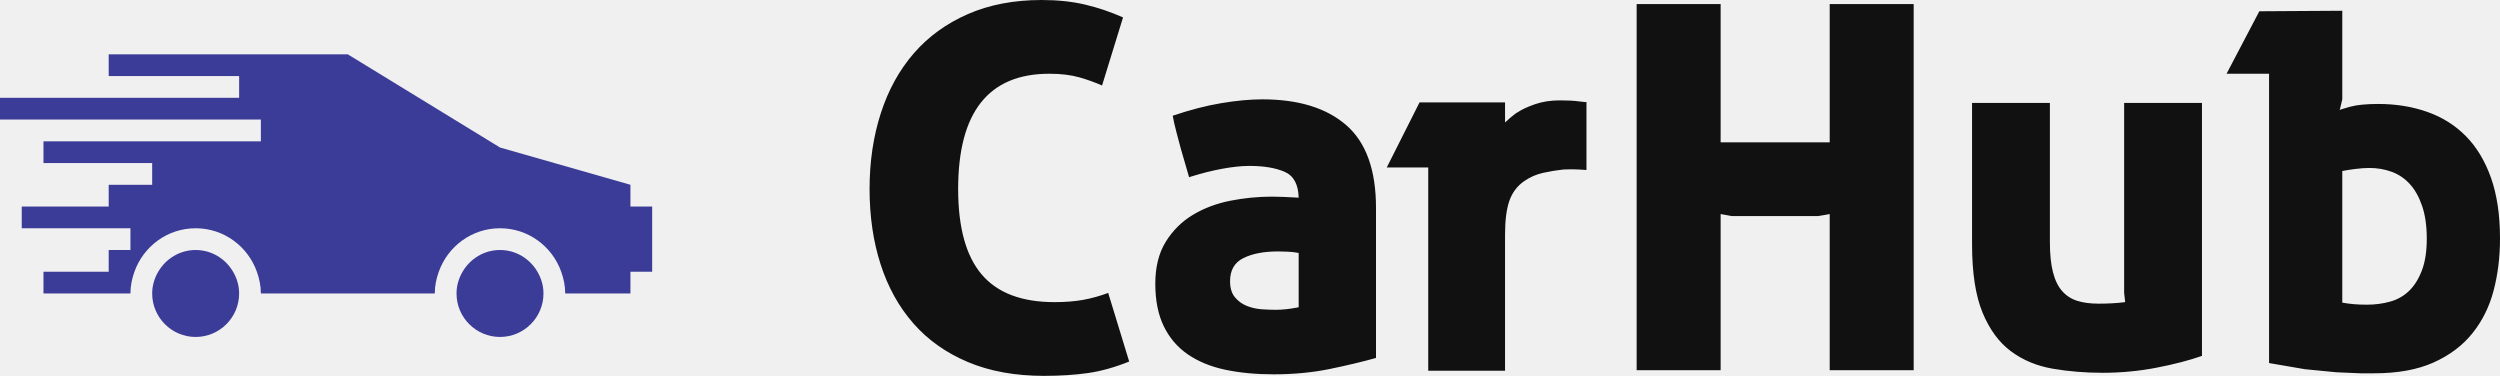
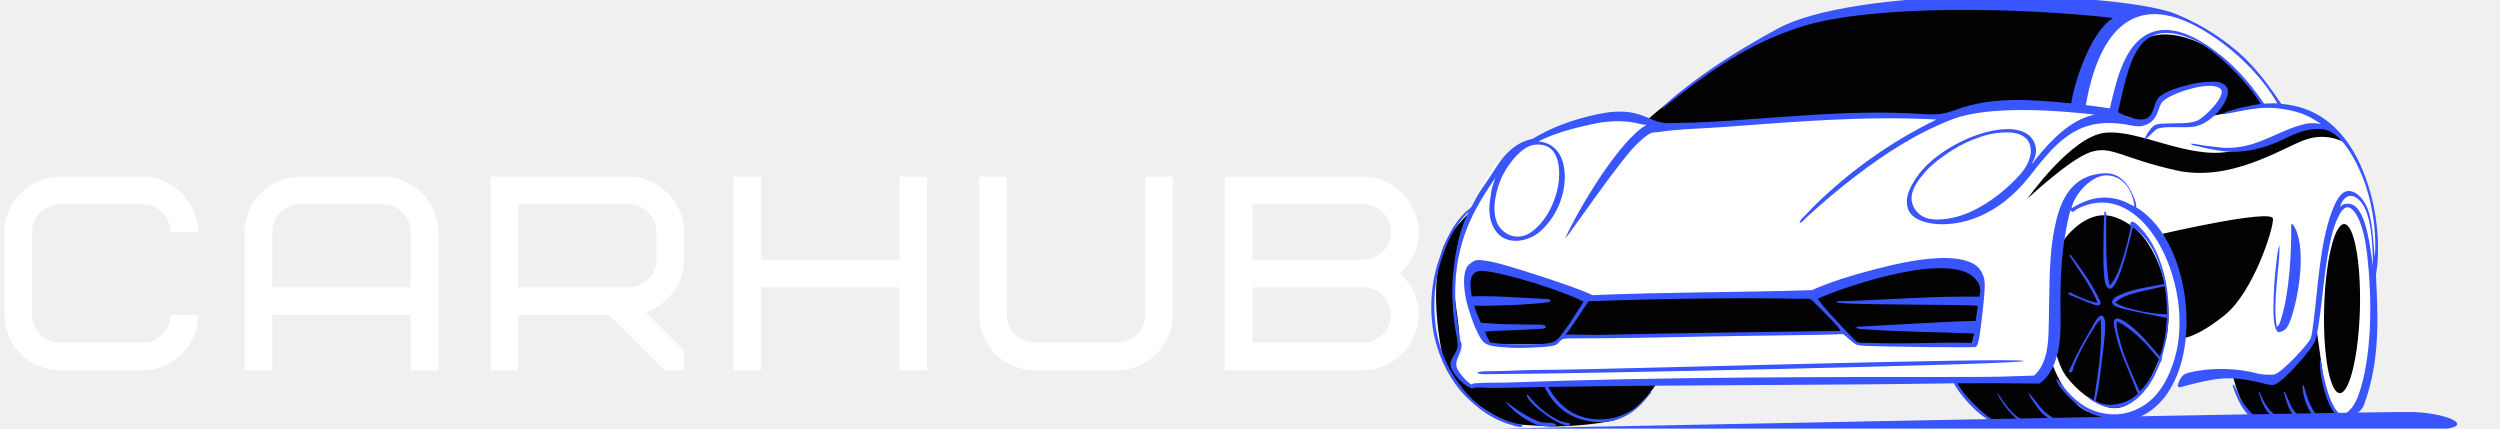
- <svg xmlns="http://www.w3.org/2000/svg" width="501.28" height="75.365" viewBox="0 0 230 34.579" class="css-1j8o68f" version="1.1" id="svg17">
-   <defs id="SvgjsDefs2381" />
-   <g id="SvgjsG2382" featurekey="PG4fjM-0" transform="matrix(2,0,0,2,0,-19)" fill="#3b3c98">
-     <g transform="translate(-270 -140)" id="g11">
-       <g id="g9">
-         <path d="M279,161c-0.736,0-1.375,0.405-1.722,1c-0.172,0.295-0.278,0.635-0.278,1c0,1.102,0.897,2,2,2c1.103,0,2-0.898,2-2    c0-0.365-0.105-0.705-0.278-1C280.375,161.405,279.737,161,279,161z" id="path3" />
-         <path d="M293,161c-0.736,0-1.375,0.405-1.722,1c-0.172,0.295-0.278,0.635-0.278,1c0,1.102,0.897,2,2,2c1.103,0,2-0.898,2-2    c0-0.365-0.105-0.705-0.278-1C294.375,161.405,293.737,161,293,161z" id="path5" />
-         <path d="M299,159v-1l-6-1.715L286,152h-11v1h6v1h-11v1h12v1h-10v1h5v1h-2v1h-4v1h5v1h-1v1h-3v1h4c0-0.352,0.072-0.686,0.184-1    c0.414-1.162,1.512-2,2.816-2c1.305,0,2.402,0.838,2.816,2c0.111,0.314,0.184,0.648,0.184,1h8c0-0.352,0.072-0.686,0.184-1    c0.414-1.162,1.512-2,2.816-2c1.305,0,2.402,0.838,2.816,2c0.111,0.314,0.184,0.648,0.184,1h3v-1h1v-3H299z" id="path7" />
+ <svg xmlns="http://www.w3.org/2000/svg" width="700" zoomAndPan="magnify" viewBox="0 0 525 90" height="120" preserveAspectRatio="xMidYMid meet" version="1.0">
+   <defs>
+     <g />
+     <clipPath id="4e68d3ff94">
+       <path d="M 302.383 86.23 L 516.02 86.23 L 516.02 90 L 302.383 90 Z M 302.383 86.23 " clip-rule="nonzero" />
+     </clipPath>
+   </defs>
+   <path fill="#ffffff" d="M 309.066 81.574 C 309.066 81.574 304.188 76.559 303.941 73.656 C 303.695 70.75 305.449 59.191 305.449 59.191 C 305.449 59.191 307.918 39.488 315.605 33.172 C 323.293 26.836 333.77 23.441 339.082 24.008 C 344.395 24.59 347.07 25.156 347.07 25.156 C 347.07 25.156 371.246 13.203 397.496 8.887 C 423.762 4.566 448.461 0.816 455.227 2.344 C 461.973 3.891 471.977 12.258 474.598 15.691 C 477.215 19.125 479.344 22.875 479.344 22.875 C 479.344 22.875 488.598 23.52 492.535 30.023 C 496.492 36.527 498.227 43.598 498.754 49.426 C 499.281 55.25 498.207 58.477 498.207 58.477 C 498.207 58.477 497.961 78.934 496.379 82.348 C 494.797 85.762 491.648 87.629 491.648 87.629 C 491.648 87.629 485.207 87.797 482.32 87.742 C 479.422 87.664 473.863 87.496 473.77 86.25 C 473.691 85.008 470.262 78.859 470.262 78.859 C 470.262 78.859 459.711 78.707 457.809 79.688 C 455.906 80.688 452.082 84.727 449.84 86.082 C 447.613 87.438 422.309 86.289 422.309 86.289 L 414.359 79.555 L 339.328 80.426 L 309.066 81.574 " fill-opacity="1" fill-rule="evenodd" />
+   <path fill="#020202" d="M 425.738 41.75 C 425.738 41.75 435.008 28.57 442.094 27.875 C 449.176 27.176 459.219 33.32 468 31.871 C 476.762 30.418 482.66 26.422 486.469 26.57 C 490.254 26.742 492.535 30.023 492.535 30.023 C 492.535 30.023 488.859 27.629 484.02 29.379 C 479.176 31.117 468.359 38.355 456.902 35.754 C 445.43 33.172 443.336 30.477 438.949 31.965 C 434.555 33.473 425.738 41.75 425.738 41.75 Z M 454.172 49.086 C 454.172 49.086 477.234 43.75 477.328 45.938 C 477.441 48.125 473.148 61.398 467.172 66.188 C 461.18 70.977 458.562 70.957 458.562 70.957 C 458.562 70.957 458.844 61.453 457.695 58.059 C 456.547 54.668 454.172 49.086 454.172 49.086 Z M 431.805 74.223 C 431.805 74.223 430.902 64.926 431.262 60.984 C 431.598 57.043 433.258 50.594 433.258 50.594 C 433.258 50.594 435.781 46.766 439.703 45.523 C 443.055 44.465 445.977 46.293 447.746 47.523 C 452.383 50.707 456.641 60.816 455.059 70.355 C 454.645 72.824 453.305 75.863 452.363 77.918 C 449.781 83.516 446.312 86.477 442.793 85.555 C 439.719 84.742 436.043 81.969 433.82 78.918 C 432.559 77.18 431.805 74.352 431.805 74.223 Z M 309.688 43.789 C 309.688 43.789 304.32 54.516 305.621 63.34 C 306.938 72.184 306.484 73.105 306.391 73.277 C 306.297 73.449 304.488 76.105 305.715 77.727 C 306.938 79.348 308.953 80.82 308.953 80.82 L 348.012 80.312 C 348.012 80.312 343.965 87.363 338.027 88.477 C 332.113 89.59 325.836 89.57 325.836 89.57 L 317.961 89.098 C 317.961 89.098 304.695 84.727 302.68 73.484 C 300.645 62.246 301.418 52.953 304.922 48.707 C 308.406 44.465 309.688 43.789 309.688 43.789 Z M 311.609 71.863 C 311.609 71.863 307.41 62.68 308.164 59.344 C 308.918 55.988 311.195 55.137 313.344 55.988 C 315.492 56.836 333.73 62.285 333.73 62.285 L 381.742 61.438 C 381.742 61.438 403.504 54.402 409.57 55.402 C 415.621 56.402 415.188 58.078 415.902 60.438 C 416.621 62.797 414.168 72.016 414.168 72.016 C 414.168 72.016 390.766 72.75 390.051 72.391 C 389.355 72.055 387.148 70.148 387.148 70.148 L 328.645 70.77 C 328.645 70.77 326.988 72.055 326.402 72.184 C 325.836 72.316 314.039 72.391 313.324 72.277 C 312.59 72.184 311.609 71.863 311.609 71.863 Z M 492.27 47.051 C 494.344 47.051 495.832 54.988 495.586 64.793 C 495.324 74.598 493.438 82.555 491.367 82.555 C 489.293 82.555 487.805 74.598 488.07 64.793 C 488.312 54.988 490.199 47.051 492.27 47.051 Z M 410.344 79.574 C 410.344 79.574 412.754 83.688 415.242 86.023 C 417.73 88.379 418.465 88.398 418.465 88.398 L 445.184 88.551 L 446.824 87.945 C 446.824 87.945 439.363 88.23 436.043 84.816 C 432.711 81.387 431.109 76.73 431.109 76.73 C 431.109 76.73 428.641 79.121 427.434 79.312 C 426.246 79.52 410.344 79.574 410.344 79.574 Z M 346.035 25.082 C 346.035 25.082 347.355 26.57 350.672 26.855 C 353.969 27.137 377.992 24.367 386.508 24.176 C 395.027 23.969 408.82 24.609 408.82 24.609 C 408.82 24.609 414.094 22.215 421.633 22.066 C 429.148 21.934 436.93 22.727 436.93 22.727 C 436.93 22.727 446.73 24.102 447.895 24.91 C 449.066 25.707 451.457 25.289 452.438 24.066 C 453.418 22.836 452.984 21.121 454.68 20.273 C 456.375 19.426 466.402 16.238 467.152 18.426 C 467.891 20.633 463.613 24.516 463.613 24.516 L 475.672 22.215 C 475.672 22.215 467.965 11.996 462.293 9.207 C 456.602 6.398 448.16 5.301 445.805 14.789 C 443.469 24.289 444.184 23.215 444.184 23.215 L 438.871 22.574 L 436.535 21.879 C 436.535 21.879 436.477 14.883 440.625 9.262 C 444.77 3.625 448.16 1.625 448.16 1.625 C 448.16 1.625 420.273 -1.336 397.023 1.59 C 386.188 2.945 380.988 3.738 376.977 4.926 C 375.035 5.488 367.383 9.262 361.281 13.355 C 352.988 18.898 346.035 25.082 346.035 25.082 Z M 468.812 78.426 C 468.812 78.426 469.754 83.215 471.809 86.156 C 473.844 89.098 474.504 89.25 474.504 89.25 L 492.402 88.551 C 492.402 88.551 488.672 84.707 488.105 80.707 C 487.543 76.707 486.598 69.961 486.598 69.961 C 486.598 69.961 480.719 79.707 477.836 80.066 C 474.938 80.426 468.812 78.426 468.812 78.426 " fill-opacity="1" fill-rule="evenodd" />
+   <g clip-path="url(#4e68d3ff94)">
+     <path fill="#3955ff" d="M 509.699 90.246 L 302.773 90.246 C 302.773 90.246 500.203 86.289 506.895 86.531 C 515.09 86.836 521.156 90.246 509.699 90.246 " fill-opacity="1" fill-rule="evenodd" />
+   </g>
+   <path fill="#3955ff" d="M 442.641 36.832 C 439.285 36.566 435.555 40.902 435.008 43.75 C 436.703 42.73 438.797 41.621 441.492 41.504 C 443.562 41.41 445.504 41.977 446.859 42.656 C 447.371 42.902 447.82 43.277 448.234 43.262 C 447.801 39.941 445.957 37.074 442.641 36.832 Z M 315.551 36.832 C 314.398 39.129 313.062 43.77 314.398 46.824 C 315.191 48.613 317.434 50.328 320.164 49.461 C 321.109 49.18 322.277 48.293 323.086 47.426 C 324.781 45.672 325.895 43.598 326.703 41.055 C 327.984 37.094 328.156 29.719 322.258 30.398 C 319.414 30.703 316.645 34.68 315.551 36.832 Z M 414.395 29.285 C 412.285 30.117 410.477 31.152 408.949 32.211 C 407.426 33.266 405.766 34.434 404.391 36 C 403.258 37.301 401.543 39.301 401.434 41.395 C 401.32 43.523 402.844 45.125 404.238 45.672 C 406.387 46.539 409.668 45.938 411.699 45.297 C 416.355 43.805 421.254 40.09 424.402 36.434 C 427.605 32.719 427.473 27.723 421.328 27.797 C 418.523 27.836 416.449 28.496 414.395 29.285 Z M 462.801 6.414 C 447.465 -2.766 440.512 7.715 438.023 22.086 C 439.797 22.215 441.359 22.555 443.074 22.742 C 443.922 19.086 444.77 15.445 446.312 12.355 C 449.934 5.188 455.812 4.906 462.145 8.68 C 467.68 11.977 472.109 16.73 475.445 21.762 C 476.312 21.688 477.293 21.707 478.234 21.707 C 474.73 15.543 468.754 9.977 462.801 6.414 Z M 496.699 43.918 C 495.23 40.637 492.422 39.941 491.367 43.578 C 492.121 42.371 493.945 42.656 494.777 43.484 C 497.152 45.844 497.68 51.988 498.355 55.949 C 498.207 51.875 498.133 47.086 496.699 43.918 Z M 452.59 77.465 C 452.797 76.992 453.398 75.996 453.363 75.52 C 453.324 75.297 452.758 74.711 452.477 74.371 C 450.309 71.711 447.539 68.941 444.617 67.508 C 444.543 67.527 444.508 67.582 444.508 67.68 C 444.375 68.75 444.918 70.582 445.223 71.73 C 446.258 75.598 447.914 78.973 449.348 82.176 C 450.688 80.914 451.723 79.273 452.59 77.465 Z M 448.84 61.398 C 447.105 61.867 445.277 62.434 444.184 63.547 C 445.578 64.414 447.352 64.832 449.121 65.246 C 450.949 65.68 452.949 65.926 455.059 66.02 C 455.039 64.172 454.945 62.246 454.68 60.738 C 454.645 60.57 454.738 60.172 454.453 60.133 C 452.59 60.57 450.668 60.91 448.84 61.398 Z M 442.094 44.41 C 442.488 44.766 442.301 45.598 442.301 46.277 C 442.301 50.859 442.188 56.156 443.016 59.965 C 444.918 57.965 445.785 54.328 446.711 51.121 C 446.84 50.613 446.973 49.992 447.086 49.406 C 447.199 48.84 447.406 48.18 447.426 47.711 C 447.426 47.219 447.18 46.672 447.688 46.559 C 448.219 46.426 449.195 47.559 449.613 47.992 C 454.566 53.102 456.883 64.02 454.453 73.277 C 454.246 74.07 454.02 74.844 453.965 75.578 C 453.379 76.633 452.984 77.82 452.422 78.934 C 450.609 82.5 446.578 87.383 441.098 85.043 C 440.605 84.836 440.133 84.613 439.664 84.328 C 439.285 84.082 438.703 83.875 438.629 83.383 C 439.117 83.48 439.25 83.914 439.719 84.008 C 440.512 78.746 441.547 73.184 441.152 67.113 C 440.324 67.68 439.871 68.695 439.285 69.602 C 437.852 71.809 436.535 74.238 435.5 76.953 C 435.348 77.367 435.309 78.219 434.672 78.219 C 434.273 78.031 434.633 77.613 434.727 77.406 C 436.062 74.371 437.57 71.695 439.23 68.883 C 439.551 68.316 440.512 66.168 441.379 66.301 C 441.906 66.359 442.094 67.301 442.094 67.996 C 442.094 70.824 441.66 73.656 441.32 76.352 C 440.984 79.16 440.738 81.762 440.059 84.156 C 442.828 86.043 447.406 84.496 449.008 82.574 C 448.594 82.348 448.574 81.688 448.348 81.141 C 446.84 77.332 444.957 73.578 444.074 69.035 C 443.922 68.316 443.77 67.281 444.184 67.02 C 444.957 66.488 446.598 67.809 447.145 68.223 C 449.668 70.074 451.516 72.582 453.57 74.824 C 454.453 72.523 454.852 69.754 455.059 66.789 C 452.137 66.133 448.953 65.625 445.938 64.867 C 445.223 64.68 443.656 64.34 443.562 63.547 C 443.469 62.547 444.996 62.039 445.543 61.793 C 448.219 60.59 451.383 60.266 454.512 59.645 C 453.477 54.516 451.668 50.16 447.914 47.766 C 446.992 51.195 446.277 54.816 444.938 58.039 C 444.73 58.57 443.902 60.605 443.129 60.625 C 442.133 60.664 441.887 58.59 441.812 57.438 C 441.621 54.555 441.754 51.727 441.754 48.805 C 441.754 47.352 441.848 45.77 441.926 44.578 C 441.906 44.449 441.961 44.41 442.094 44.41 Z M 478.684 51.441 C 478.762 54.141 478.309 57.004 478.082 59.91 C 477.855 62.738 477.629 65.926 478.141 68.656 C 478.742 68.242 478.891 67.414 479.117 66.676 C 480.777 61.398 481.23 52.742 481.152 47.219 C 481.211 47.125 481.246 47.031 481.438 47.051 C 484.547 51.141 482.848 62.359 480.891 67.508 C 480.645 68.168 480.062 69.656 478.555 69.734 C 477.5 69.656 477.422 66.168 477.422 65.078 C 477.422 61.664 477.613 58.738 477.969 55.684 C 478.141 54.195 478.25 52.723 478.684 51.441 Z M 380.816 63.324 C 380.047 62.492 379.48 62.738 378.406 62.758 C 364.727 62.453 348.598 62.758 333.617 63.246 C 332.168 65.32 330.68 67.695 329.246 69.715 C 329.02 70.016 328.758 70.035 328.816 70.277 C 330.68 70.168 333.469 70.375 335.824 70.316 C 352.613 69.961 369.605 69.695 386.492 69.488 C 386.395 68.73 381.422 63.98 380.816 63.324 Z M 311.367 56.895 C 308.145 56.684 308.766 60.172 309.066 62.246 C 312.777 62.039 319.902 62.531 323.973 62.758 C 324.215 62.777 325.629 62.664 325.609 63.172 C 325.609 63.457 325.215 63.457 324.949 63.492 C 321.41 64 313.137 64.301 309.578 64.191 C 309.914 65.512 310.48 66.621 310.988 67.773 C 314.438 68.109 317.848 68.109 321.43 68.168 C 322.051 68.188 324.801 67.941 324.629 68.715 C 324.535 69.055 323.727 69.035 323.254 69.074 C 319.414 69.34 314.777 69.355 311.875 69.656 C 312.117 70.508 312.535 71.184 312.91 71.883 C 316.098 72.469 320.484 72.449 323.859 72.223 C 324.723 72.164 325.91 71.996 326.555 71.656 C 327.23 71.297 327.777 70.391 328.363 69.656 C 330.113 67.414 330.98 65.641 332.562 63.359 C 328.363 61.117 315.852 57.176 311.367 56.895 Z M 415 58.797 C 410.309 52.52 388.41 59.777 381.742 62.719 C 382.004 63.566 388.129 70.074 388.844 70.73 C 389.258 71.109 389.824 71.809 390.219 71.902 C 390.785 72.055 391.652 71.977 392.426 71.996 C 400.453 72.316 408.293 71.789 414.168 72.016 C 414.414 71.488 414.434 70.73 414.508 70.035 C 406.898 69.715 398.965 69.695 391.219 69.129 C 390.766 69.09 390.184 69.109 389.789 68.828 C 390.09 68.488 390.652 68.582 391.051 68.562 C 394.102 68.43 410.664 67.395 414.902 67.395 C 415.055 66.152 415.168 65.453 415.336 64.227 C 412.324 63.867 385.98 64.094 385.66 63.473 C 385.738 63.133 386.172 63.285 386.379 63.266 C 396.023 62.984 406.066 62.133 415.656 62.301 C 416.129 60.211 415.961 60.078 415 58.797 Z M 387.148 70.148 C 377.613 70.469 367.91 70.469 357.926 70.676 C 348.957 70.863 339.496 71.07 330.285 71.051 C 329.68 71.051 328.664 71.09 328.211 71.164 C 327.664 71.277 327.363 72.203 326.703 72.43 C 325.723 72.77 324.367 72.863 323.199 72.918 C 320.676 73.07 318.074 73.164 315.398 72.902 C 313.871 72.77 312.477 72.637 311.609 71.863 C 309.988 70.41 308.199 64.473 307.863 62.832 C 307.445 60.738 307.051 57.551 308.199 55.855 C 308.391 55.57 309.406 54.781 309.895 54.688 C 310.82 54.461 312.27 54.801 313.418 55.008 C 316.039 55.477 331.98 60.59 334.41 61.984 C 349.711 61.324 365.199 61.418 380.496 60.93 C 384.379 59.23 388.617 57.871 393.086 56.723 C 397.512 55.57 402.223 54.422 407.254 54.195 C 409.684 54.102 413.078 54.273 415.094 55.855 C 416.074 56.629 416.75 58.156 416.77 59.363 C 417.016 60.645 415.809 70.168 415.656 70.824 C 415.488 71.602 415.375 72.562 414.883 72.844 C 414.527 73.07 394.762 72.77 393.027 72.676 C 391.992 72.617 390.824 72.637 390.051 72.391 C 388.902 72.035 388.129 70.809 387.148 70.148 Z M 434.672 53.535 C 434.727 53.535 434.781 53.535 434.84 53.535 C 436.816 56.156 438.949 59.043 440.551 62.285 C 440.738 62.664 441.207 63.379 441.098 63.758 C 440.906 64.453 439.832 64 439.344 63.812 C 437.949 63.324 437.062 62.91 435.82 62.398 C 435.273 62.152 434.539 62.098 434.293 61.512 C 434.84 61.305 435.328 61.758 435.762 61.945 C 437.176 62.586 438.684 63.285 440.492 63.605 C 439.062 60.004 436.629 56.91 434.613 53.703 C 434.594 53.613 434.672 53.613 434.672 53.535 Z M 425.004 75.805 C 424.965 76.539 328.078 78.559 313.57 78.559 C 312.441 78.559 311.215 78.707 310.121 78.332 C 310.969 77.879 312.195 77.973 313.418 77.953 C 316.867 77.898 320.504 77.672 324.066 77.672 C 336.332 77.672 423.137 74.973 425.004 75.805 Z M 468.906 80.801 C 468.945 80.801 468.98 80.801 469.02 80.801 C 469.566 81.367 469.754 82.176 470.055 82.84 C 470.676 84.215 471.582 85.363 472.523 86.477 C 472.977 86.984 473.617 87.457 473.73 88.176 C 472.941 88.23 472.449 87.457 471.977 86.969 C 470.602 85.496 469.527 83.121 468.848 80.969 C 468.867 80.934 468.906 80.875 468.906 80.801 Z M 483.734 80.914 C 483.773 80.914 483.793 80.934 483.793 80.969 C 484.414 83.293 485.148 85.496 486.43 87.137 C 486.656 87.438 487.09 87.609 487.09 88.062 C 486.297 88.176 485.863 87.477 485.488 86.969 C 484.434 85.535 483.641 83.328 483.508 81.086 C 483.621 81.066 483.621 80.934 483.734 80.914 Z M 479.609 82.234 C 479.664 82.234 479.723 82.234 479.777 82.234 C 480.285 83.273 480.664 84.309 481.152 85.328 C 481.625 86.309 482.434 86.969 483.074 87.797 C 482.527 88.043 481.98 87.531 481.699 87.25 C 480.645 86.156 480.062 84.102 479.609 82.406 C 479.609 82.348 479.609 82.293 479.609 82.234 Z M 474.332 82.293 C 474.426 82.273 474.426 82.348 474.504 82.348 C 475.012 83.535 475.539 84.629 476.219 85.59 C 476.879 86.551 477.895 87.098 478.574 88.004 C 477.535 88.043 476.555 87.023 476.047 86.309 C 475.273 85.234 474.766 83.797 474.332 82.461 C 474.238 82.426 474.332 82.367 474.332 82.293 Z M 426.039 82.52 C 426.094 82.5 426.094 82.535 426.094 82.574 C 427.246 83.836 428.152 85.309 429.395 86.477 C 430.395 87.402 431.656 87.965 432.691 88.891 C 431.75 89.137 430.957 88.305 430.223 87.852 C 428.867 86.984 428.039 85.891 427.094 84.496 C 426.641 83.816 426.172 83.273 426.039 82.52 Z M 419.445 82.633 C 419.504 82.648 419.539 82.688 419.613 82.688 C 420.766 84.441 421.949 86.176 423.57 87.457 C 424.098 87.891 424.836 88.137 425.117 88.836 C 424.344 88.93 423.816 88.23 423.309 87.797 C 422.781 87.328 422.309 86.836 421.875 86.309 C 420.992 85.25 420.066 84.008 419.504 82.781 C 419.445 82.781 419.465 82.688 419.445 82.633 Z M 320.617 82.84 C 320.676 82.84 320.73 82.84 320.77 82.84 C 321.766 84.027 322.859 85.289 324.234 86.309 C 325.555 87.289 327.062 88.379 328.684 88.719 C 328.984 88.797 329.625 88.684 329.68 89.062 C 329.773 89.664 328.777 89.324 328.305 89.176 C 326.875 88.684 325.629 87.816 324.516 87.023 C 323.84 86.531 323.027 85.949 322.312 85.27 C 321.691 84.668 320.598 83.629 320.617 82.84 Z M 316.172 84.27 C 318.035 85.723 319.73 86.93 321.992 88.004 C 322.539 88.266 323.16 88.551 323.746 88.664 C 324.707 88.871 326.004 88.625 326.816 89.117 C 326.629 89.699 325.895 89.551 325.441 89.551 C 323.52 89.551 322.387 89.137 321.219 88.512 C 319.148 87.383 317.586 86.082 316.211 84.441 C 316.191 84.402 316.152 84.344 316.172 84.27 Z M 308.918 80.855 C 309.199 80.539 309.5 80.5 309.895 80.48 C 312.328 80.293 314.793 80.406 317.266 80.312 C 348.617 79.141 382.211 79.16 413.473 79.16 C 418.41 79.16 422.289 79.066 427.133 78.879 C 429.227 77.051 430.016 74.125 430.168 70.41 C 430.469 62.965 430.074 54.648 431.43 48.051 C 432.352 43.469 434.199 36.547 442.262 36.379 C 445.258 36.414 446.938 38.734 447.914 40.996 C 448.234 41.75 448.707 42.637 448.574 43.523 C 461.258 50.953 463.594 80.387 449.934 87.27 C 449.5 87.496 448.934 87.703 448.387 87.871 C 447.84 88.043 446.391 88.137 445.992 88.117 C 445.543 88.098 445.523 87.852 445.164 87.797 C 444.168 87.645 443.336 87.91 442.527 87.797 C 438.797 87.25 436.102 85.141 433.953 82.84 C 433.125 81.949 432.219 80.969 431.805 79.707 C 432.203 79.633 432.41 80.105 432.578 80.312 C 434.066 82.215 435.629 83.988 437.797 85.328 C 440.246 86.816 443.941 87.609 447.199 86.531 C 452.645 84.875 455.285 80.105 456.734 75.07 C 461.125 59.852 450.027 36.492 436.043 43.977 C 435.875 44.109 435.516 44.449 435.387 44.465 C 434.973 44.504 435.008 44.223 434.781 44.184 C 433.352 49.426 432.691 55.836 432.691 62.664 C 432.691 66.133 432.859 69.582 432.426 72.562 C 431.996 75.406 430.676 79.086 428.246 80.555 C 422.609 80.48 416.789 80.441 411.098 80.5 C 411.625 82.328 416.75 87.211 418.41 88.117 C 418.844 88.363 419.465 88.477 419.727 89.004 C 416.508 88.531 411.777 83.348 410.324 80.5 C 381.93 80.934 353.348 80.801 325.121 81.254 C 327.008 84.742 330.133 87.816 335.332 88.062 C 339.969 88.305 343.68 86.008 345.715 83.441 C 345.883 83.234 346.074 83.062 346.223 82.84 C 346.316 82.668 346.301 82.328 346.602 82.293 C 347.016 82.445 346.449 82.727 346.375 82.895 C 343.926 86.156 340.383 89.156 334.559 88.57 C 329.438 88.043 326.176 85.043 324.348 81.254 C 320.844 81.309 317.039 81.461 313.363 81.461 C 312.117 81.461 310.801 81.309 309.672 81.402 C 309.312 81.441 309.367 81.613 309.066 81.574 C 307.445 80.988 305.883 79.348 305.016 77.84 C 304.68 77.273 304.469 76.691 304.68 75.918 C 304.941 74.938 305.883 73.977 306.055 73.051 C 306.242 71.957 305.809 70.355 305.621 69.09 C 305.055 65.547 304.773 61.473 305.168 57.383 C 305.695 52.141 306.582 48.07 308.445 44.465 C 305.508 47.238 303.715 50.988 302.379 55.57 C 301.004 60.211 300.758 66.207 302.039 71.355 C 303.188 75.996 305.508 79.855 308.312 82.949 C 310.781 85.684 314.531 88.117 318.961 89.062 C 319.262 89.117 319.695 89.117 319.676 89.438 C 319.656 89.91 318.242 89.477 317.922 89.379 C 313.496 88.25 310.461 85.875 307.75 83.18 C 304.734 80.141 302.379 75.672 301.266 70.922 C 300.004 65.395 300.551 59.191 302.152 54.594 C 303.562 50.48 304.98 47.141 307.844 44.465 C 308.219 44.125 308.879 43.695 309.105 43.262 C 309.859 41.844 310.52 40.504 311.461 39.242 C 312.363 37.996 313.363 36.434 314.191 35.133 C 316.133 32.098 318.414 29.891 321.824 29.156 C 325.797 26.762 330.172 25.102 335.578 23.969 C 342.852 22.422 345.395 24.648 347.977 25.496 C 349.957 26.082 350.953 25.816 352.875 25.801 C 356.473 25.781 360.996 25.496 365.012 25.215 C 376.75 24.441 388.488 23.215 401.113 23.801 C 405.012 23.969 406.992 24.461 410.496 23.141 C 418.371 20.16 426.66 20.914 434.953 21.707 C 435.629 17.258 438.949 6.754 443.75 3.777 C 425.812 1.703 393.574 0.719 378.125 5.66 C 366.762 9.301 358.66 15.164 348.957 22.914 C 349.031 22.555 349.371 22.328 349.617 22.086 C 351.367 20.348 353.516 18.746 355.551 17.203 C 361.055 13.051 366.875 9.543 373.188 6.078 C 389.109 -2.672 438.836 -2.145 455.227 2.344 C 457.488 2.965 461.426 4.945 463.293 6.094 C 470.641 10.562 474.332 14.711 479.062 21.82 C 488.391 22.535 493.836 29.176 496.758 37.262 C 498.621 42.391 499.73 48.273 499.281 55.25 C 499.223 56.137 499.016 56.984 498.961 57.836 C 499.203 64.605 500.203 74.992 496.379 85.176 C 495.738 86.684 493.551 88.004 491.648 87.629 C 488.219 86.93 486.598 75.73 487.352 75.578 C 487.938 79.633 488.992 83.328 489.992 85.156 C 490.426 85.91 490.969 86.969 491.914 86.969 C 493.363 86.969 494.738 84.461 495.211 83.18 C 498.094 75.312 498.262 63.172 497.039 52.934 C 496.699 50.238 496.078 47.16 494.836 45.07 C 494.457 44.41 493.719 43.543 493.023 43.523 C 491.895 43.523 491.176 45.242 490.707 46.277 C 488.445 51.328 487.863 62.492 486.863 68.375 C 486.695 69.395 486.543 70.676 486.203 71.523 C 485.414 73.484 480.926 78.312 479.457 79.535 C 478.855 80.027 478.156 80.688 477.535 80.801 C 476.762 80.953 475.746 80.613 474.938 80.426 C 468.059 78.746 465.195 79.387 458.469 81.141 C 458.164 81.215 457.695 81.5 457.355 81.141 C 457.355 80.234 458.203 78.801 458.805 78.559 C 461.352 77.539 468 76.824 473.938 78.406 C 474.711 78.633 476.652 78.766 477.461 78.672 C 479.043 78.5 484.734 72.223 485.188 71.184 C 485.543 70.355 485.695 68.621 485.848 67.508 C 486.789 60.359 487.145 51.367 489.613 44.656 C 490.199 42.977 491.047 41.188 492.082 40.469 C 493.457 39.543 495.492 40.43 496.867 43.09 C 498.34 45.992 498.246 50.16 498.734 54.027 C 499.094 48.84 498.262 43.242 496.758 38.812 C 495.551 35.246 492.121 27.648 487.75 27.137 C 485.094 26.836 482.566 27.816 480.719 28.684 C 478.836 29.57 476.84 30.512 474.617 31.098 C 472.297 31.719 469.473 32.117 466.926 31.758 C 465.082 31.512 463.215 31.137 461.539 30.719 C 461.012 30.59 460.391 30.57 459.992 30.172 C 460.992 30.156 462.047 30.457 463.18 30.605 C 464.309 30.758 465.457 30.891 466.59 31.004 C 468.867 31.191 471.223 30.812 473.242 30.172 C 477.16 28.93 480.266 26.855 484.281 25.988 C 484.359 25.969 484.395 25.949 484.453 25.93 C 485.527 25.816 486.488 25.875 487.371 26.043 C 485.488 24.688 483.395 23.48 479.344 22.875 C 474.391 22.141 470.961 23.348 466.816 24.008 C 467.172 23.5 467.926 23.367 468.512 23.195 C 470.375 22.613 472.582 22.141 474.73 21.82 C 472.523 17.805 465.383 10.582 461.199 8.621 C 448.5 2.645 447.125 13.598 444.77 23.535 C 446.199 24.309 449.953 26.121 451.477 24.348 C 452.324 23.387 452.496 21.312 453.344 20.445 C 454.867 18.879 461.164 16.938 465.402 17.164 C 466.512 17.238 467.719 17.938 467.852 18.898 C 468.207 21.461 464.082 26.496 460.145 26.664 C 457.562 26.855 454.887 26.422 453.043 27.043 C 452.27 27.457 451.102 28.93 450.348 29.379 C 450.348 29.379 450.816 27.57 452.422 26.328 C 453.211 25.895 454.133 25.988 455.227 25.93 C 457.316 25.836 459.73 26.023 461.312 25.383 C 463.066 24.688 467.398 20.141 466.438 18.82 C 464.875 16.672 456.32 19.352 454.227 21.238 C 453.043 22.293 453.438 25.707 449.84 26.457 C 448.969 26.648 447.914 26.402 447.066 26.25 C 437.102 24.402 432.578 28.836 426.699 36.414 C 423.629 40.391 418.805 45.223 411.605 46.711 C 408.609 47.312 405.332 47.277 402.863 46.105 C 401.449 45.465 400.488 44.277 400.453 42.543 C 400.395 40.828 401.129 39.395 401.922 38.094 C 403.465 35.566 405.523 33.68 407.801 32.098 C 410.082 30.512 412.832 29.098 415.77 28.137 C 418.957 27.082 423.363 26.477 425.777 28.176 C 427.32 29.27 428.398 31.664 426.699 34.305 C 427.039 34.172 427.172 33.832 427.359 33.586 C 430.582 29.59 434.781 25.102 439.891 24.066 C 431.902 23.141 417.695 22.121 410.117 25.008 C 402.449 27.93 395.742 32.344 389.676 36.98 C 386.074 39.734 382.723 42.582 379.406 45.617 C 378.934 46.051 378.559 46.637 377.918 46.824 C 378.047 46.07 378.746 45.598 379.234 45.07 C 380.723 43.449 382.402 41.844 384.078 40.336 C 390.73 34.359 398.137 29.25 406.652 25.102 C 391.219 24.254 376.031 25.668 361.43 26.703 C 359.035 26.875 356.551 26.988 353.969 27.137 C 352.121 27.27 350.277 27.438 348.578 27.703 C 347.957 27.797 347.316 27.742 346.828 27.91 C 345.941 28.215 344.848 29.27 344.078 29.949 C 340.555 33.02 329.117 49.953 328.684 50.066 C 331.32 44.184 339.969 29.531 345.773 26.215 C 343.852 26.215 342.719 24.949 336.332 25.688 C 331.227 26.648 326.91 27.797 323.027 29.684 C 326.797 30.023 328.438 32.965 328.59 36.547 C 328.777 41.715 326.309 45.938 323.688 48.371 C 322.387 49.594 320.504 50.555 318.242 50.574 C 314.059 50.574 311.988 46.352 313.023 41.336 C 313.156 39.863 313.512 38.68 314.023 37.379 C 314.023 37.32 314.078 37.32 314.078 37.262 C 311.121 41.543 308.105 46.391 306.656 52.328 C 305.543 56.895 305.227 62.379 306.055 67.449 C 306.184 68.281 306.262 69.129 306.391 69.922 C 306.484 70.695 306.562 71.523 306.938 72.184 C 307.051 74.035 305.695 75.125 305.828 76.746 C 305.902 77.559 306.656 78.445 307.145 79.047 C 307.711 79.746 308.312 80.312 308.918 80.855 " fill-opacity="1" fill-rule="evenodd" />
+   <g fill="#ffffff" fill-opacity="1">
+     <g transform="translate(-1.389098, 77.76414)">
+       <g>
+         <path d="M 13.949 -40.68 C 7.438 -40.508 2.324 -35.336 2.324 -29.059 L 2.324 -11.625 C 2.324 -5.055 7.73 0 13.949 0 L 31.383 0 C 37.891 0 43.004 -5.461 43.004 -11.625 L 37.195 -11.625 C 37.195 -8.426 34.578 -5.812 31.383 -5.812 L 13.949 -5.812 C 10.75 -5.812 8.137 -8.426 8.137 -11.625 L 8.137 -29.059 C 8.137 -32.254 10.75 -34.871 13.949 -34.871 L 31.383 -34.871 C 34.578 -34.871 37.195 -32.254 37.195 -29.059 L 43.004 -29.059 C 42.832 -35.508 37.602 -40.68 31.383 -40.68 Z M 13.949 -40.68 " />
      </g>
    </g>
  </g>
-   <g id="SvgjsG2383" featurekey="jxYttZ-0" transform="matrix(2.355529,0,0,2.355529,78.25691,-13.04958)" fill="#111111">
-     <path d="M10.88 19.66 c-0.56 0.227 -1.097 0.377 -1.61 0.45 s-1.083 0.11 -1.71 0.11 c-1.133 0 -2.127 -0.18 -2.98 -0.54 s-1.563 -0.863 -2.13 -1.51 s-0.993 -1.417 -1.28 -2.31 s-0.43 -1.873 -0.43 -2.94 s0.147 -2.053 0.44 -2.96 s0.723 -1.687 1.29 -2.34 s1.27 -1.163 2.11 -1.53 s1.8 -0.55 2.88 -0.55 c0.627 0 1.193 0.06 1.7 0.18 s1 0.287 1.48 0.5 l-0.82 2.66 c-0.267 -0.12 -0.563 -0.227 -0.89 -0.32 s-0.717 -0.14 -1.17 -0.14 c-2.373 0 -3.56 1.5 -3.56 4.5 c0 1.507 0.307 2.62 0.92 3.34 s1.56 1.08 2.84 1.08 c0.427 0 0.803 -0.03 1.13 -0.09 s0.65 -0.15 0.97 -0.27 z M17.5 15.42 c-0.133 -0.027 -0.273 -0.043 -0.42 -0.05 s-0.273 -0.01 -0.38 -0.01 c-0.56 0 -1.013 0.087 -1.36 0.26 s-0.52 0.473 -0.52 0.9 c0 0.267 0.063 0.477 0.19 0.63 s0.283 0.267 0.47 0.34 s0.383 0.117 0.59 0.13 s0.383 0.02 0.53 0.02 c0.267 0 0.567 -0.033 0.9 -0.1 l0 -2.12 z M16.46 13.22 c0.107 0 0.25 0.003 0.43 0.01 s0.383 0.017 0.61 0.03 c-0.013 -0.52 -0.197 -0.857 -0.55 -1.01 s-0.81 -0.23 -1.37 -0.23 c-0.307 0 -0.66 0.037 -1.06 0.11 s-0.833 0.183 -1.3 0.33 l-0.32 -1.1 c-0.04 -0.147 -0.097 -0.36 -0.17 -0.64 s-0.123 -0.5 -0.15 -0.66 c0.667 -0.227 1.297 -0.39 1.89 -0.49 s1.13 -0.15 1.61 -0.15 c1.413 0 2.507 0.337 3.28 1.01 s1.16 1.75 1.16 3.23 l0 5.86 c-0.52 0.147 -1.12 0.29 -1.8 0.43 s-1.413 0.21 -2.2 0.21 c-0.693 0 -1.323 -0.06 -1.89 -0.18 s-1.053 -0.32 -1.46 -0.6 s-0.72 -0.647 -0.94 -1.1 s-0.33 -1.007 -0.33 -1.66 s0.137 -1.2 0.41 -1.64 s0.627 -0.79 1.06 -1.05 s0.92 -0.443 1.46 -0.55 s1.083 -0.16 1.63 -0.16 z M26.06 9.92 c0.16 -0.107 0.383 -0.21 0.67 -0.31 s0.61 -0.15 0.97 -0.15 c0.307 0 0.557 0.013 0.75 0.04 s0.29 0.033 0.29 0.02 l0 2.66 c-0.307 -0.027 -0.607 -0.033 -0.9 -0.02 c-0.253 0.027 -0.517 0.07 -0.79 0.13 s-0.523 0.17 -0.75 0.33 c-0.267 0.187 -0.457 0.44 -0.57 0.76 s-0.17 0.76 -0.17 1.32 l0 5.32 l-3 0 l0 -7.94 l-1.62 0 l1.28 -2.54 l3.34 0 l0 0.78 c0.067 -0.053 0.127 -0.107 0.18 -0.16 c0.053 -0.04 0.107 -0.083 0.16 -0.13 s0.107 -0.083 0.16 -0.11 z M30.7 5.7 l3.28 -0 l0 5.4 l4.26 0 l0 -5.4 l3.28 0 l0 14.3 l-3.28 0 l0 -6.1 c-0.08 0.013 -0.153 0.027 -0.22 0.04 l-0.24 0.04 l-3.36 0 l-0.44 -0.08 l0 6.1 l-3.28 0 l0 -14.3 z M43.8 9.56 l3.04 -0 l0 5.44 c0 0.467 0.04 0.857 0.12 1.17 s0.2 0.56 0.36 0.74 s0.357 0.307 0.59 0.38 s0.51 0.11 0.83 0.11 c0.387 0 0.733 -0.02 1.04 -0.06 l-0.04 -0.36 l0 -7.42 l3.04 0 l0 9.88 c-0.493 0.173 -1.083 0.327 -1.77 0.46 s-1.39 0.2 -2.11 0.2 c-0.68 0 -1.33 -0.053 -1.95 -0.16 s-1.163 -0.333 -1.63 -0.68 s-0.837 -0.85 -1.11 -1.51 s-0.41 -1.55 -0.41 -2.67 l0 -5.52 z M58.26 5.96 l-0 3.46 l-0.1 0.42 c0 -0.013 0.133 -0.057 0.4 -0.13 s0.633 -0.11 1.1 -0.11 c0.693 0 1.333 0.103 1.92 0.31 s1.09 0.523 1.51 0.95 s0.747 0.97 0.98 1.63 s0.35 1.45 0.35 2.37 c0 0.72 -0.083 1.397 -0.25 2.03 s-0.443 1.19 -0.83 1.67 s-0.893 0.86 -1.52 1.14 s-1.4 0.42 -2.32 0.42 l-0.53 0 l-0.94 -0.04 l-1.23 -0.12 l-1.4 -0.24 l0 -11.3 l-1.66 0 l1.28 -2.44 z M59.22 17.44 c0.32 0 0.623 -0.04 0.91 -0.12 s0.533 -0.22 0.74 -0.42 s0.373 -0.467 0.5 -0.8 s0.19 -0.747 0.19 -1.24 s-0.06 -0.917 -0.18 -1.27 s-0.28 -0.64 -0.48 -0.86 s-0.437 -0.38 -0.71 -0.48 s-0.563 -0.15 -0.87 -0.15 c-0.16 0 -0.347 0.013 -0.56 0.04 s-0.38 0.053 -0.5 0.08 l0 5.14 c0.147 0.027 0.297 0.047 0.45 0.06 s0.323 0.02 0.51 0.02 z" id="path14" />
+   <g fill="#ffffff" fill-opacity="1">
+     <g transform="translate(48.47324, 77.76414)">
+       <g>
+         <path d="M 31.965 -34.871 C 35.16 -34.871 37.773 -32.254 37.773 -29.059 L 37.773 -17.434 L 8.719 -17.434 L 8.719 -29.059 C 8.719 -32.254 11.332 -34.871 14.527 -34.871 Z M 43.586 -29.059 C 43.414 -35.508 38.184 -40.68 31.965 -40.68 L 14.527 -40.68 C 8.02 -40.68 2.906 -35.219 2.906 -29.059 L 2.906 0 L 8.719 0 L 8.719 -11.625 L 37.773 -11.625 L 37.773 0 L 43.586 0 Z M 43.586 -29.059 " />
+       </g>
+     </g>
+   </g>
+   <g fill="#ffffff" fill-opacity="1">
+     <g transform="translate(100.079, 77.76414)">
+       <g>
+         <path d="M 37.773 -23.246 C 37.773 -20.051 35.16 -17.434 31.965 -17.434 L 8.719 -17.434 L 8.719 -34.871 L 31.965 -34.871 C 35.16 -34.871 37.773 -32.254 37.773 -29.059 Z M 43.586 0 L 43.586 -4.125 L 35.508 -12.203 C 40.332 -13.832 43.586 -18.305 43.586 -23.246 L 43.586 -29.059 C 43.586 -35.508 38.066 -40.68 31.965 -40.68 L 2.906 -40.68 L 2.906 0 L 8.719 0 L 8.719 -11.625 L 27.836 -11.625 L 39.461 0 Z M 43.586 0 " />
+       </g>
+     </g>
+   </g>
+   <g fill="#ffffff" fill-opacity="1">
+     <g transform="translate(151.1036, 77.76414)">
+       <g>
+         <path d="M 8.719 -40.68 L 2.906 -40.68 L 2.906 0 L 8.719 0 L 8.719 -17.434 L 37.773 -17.434 L 37.773 0 L 43.586 0 L 43.586 -40.68 L 37.773 -40.68 L 37.773 -23.246 L 8.719 -23.246 Z M 8.719 -40.68 " />
+       </g>
+     </g>
+   </g>
+   <g fill="#ffffff" fill-opacity="1">
+     <g transform="translate(202.7093, 77.76414)">
+       <g>
+         <path d="M 37.773 -11.625 C 37.773 -8.426 35.16 -5.812 31.965 -5.812 L 14.527 -5.812 C 11.332 -5.812 8.719 -8.426 8.719 -11.625 L 8.719 -40.68 L 2.906 -40.68 L 2.906 -11.625 C 2.906 -5.055 8.309 0 14.527 0 L 31.965 0 C 38.473 0 43.586 -5.461 43.586 -11.625 L 43.586 -40.68 L 37.773 -40.68 Z M 37.773 -11.625 " />
+       </g>
+     </g>
+   </g>
+   <g fill="#ffffff" fill-opacity="1">
+     <g transform="translate(254.315, 77.76414)">
+       <g>
+         <path d="M 31.965 0 C 38.473 -0.176 43.586 -5.348 43.586 -11.625 C 43.586 -15.109 42.25 -18.016 39.637 -20.34 C 42.25 -22.664 43.586 -25.57 43.586 -29.059 C 43.586 -35.508 38.066 -40.68 31.965 -40.68 L 2.906 -40.68 L 2.906 0 Z M 31.965 -17.434 C 35.16 -17.434 37.773 -14.82 37.773 -11.625 C 37.773 -8.426 35.16 -5.812 31.965 -5.812 L 8.719 -5.812 L 8.719 -17.434 Z M 8.719 -34.871 L 31.965 -34.871 C 35.16 -34.871 37.773 -32.254 37.773 -29.059 C 37.773 -25.863 35.16 -23.246 31.965 -23.246 L 8.719 -23.246 Z M 8.719 -34.871 " />
+       </g>
+     </g>
  </g>
</svg>
